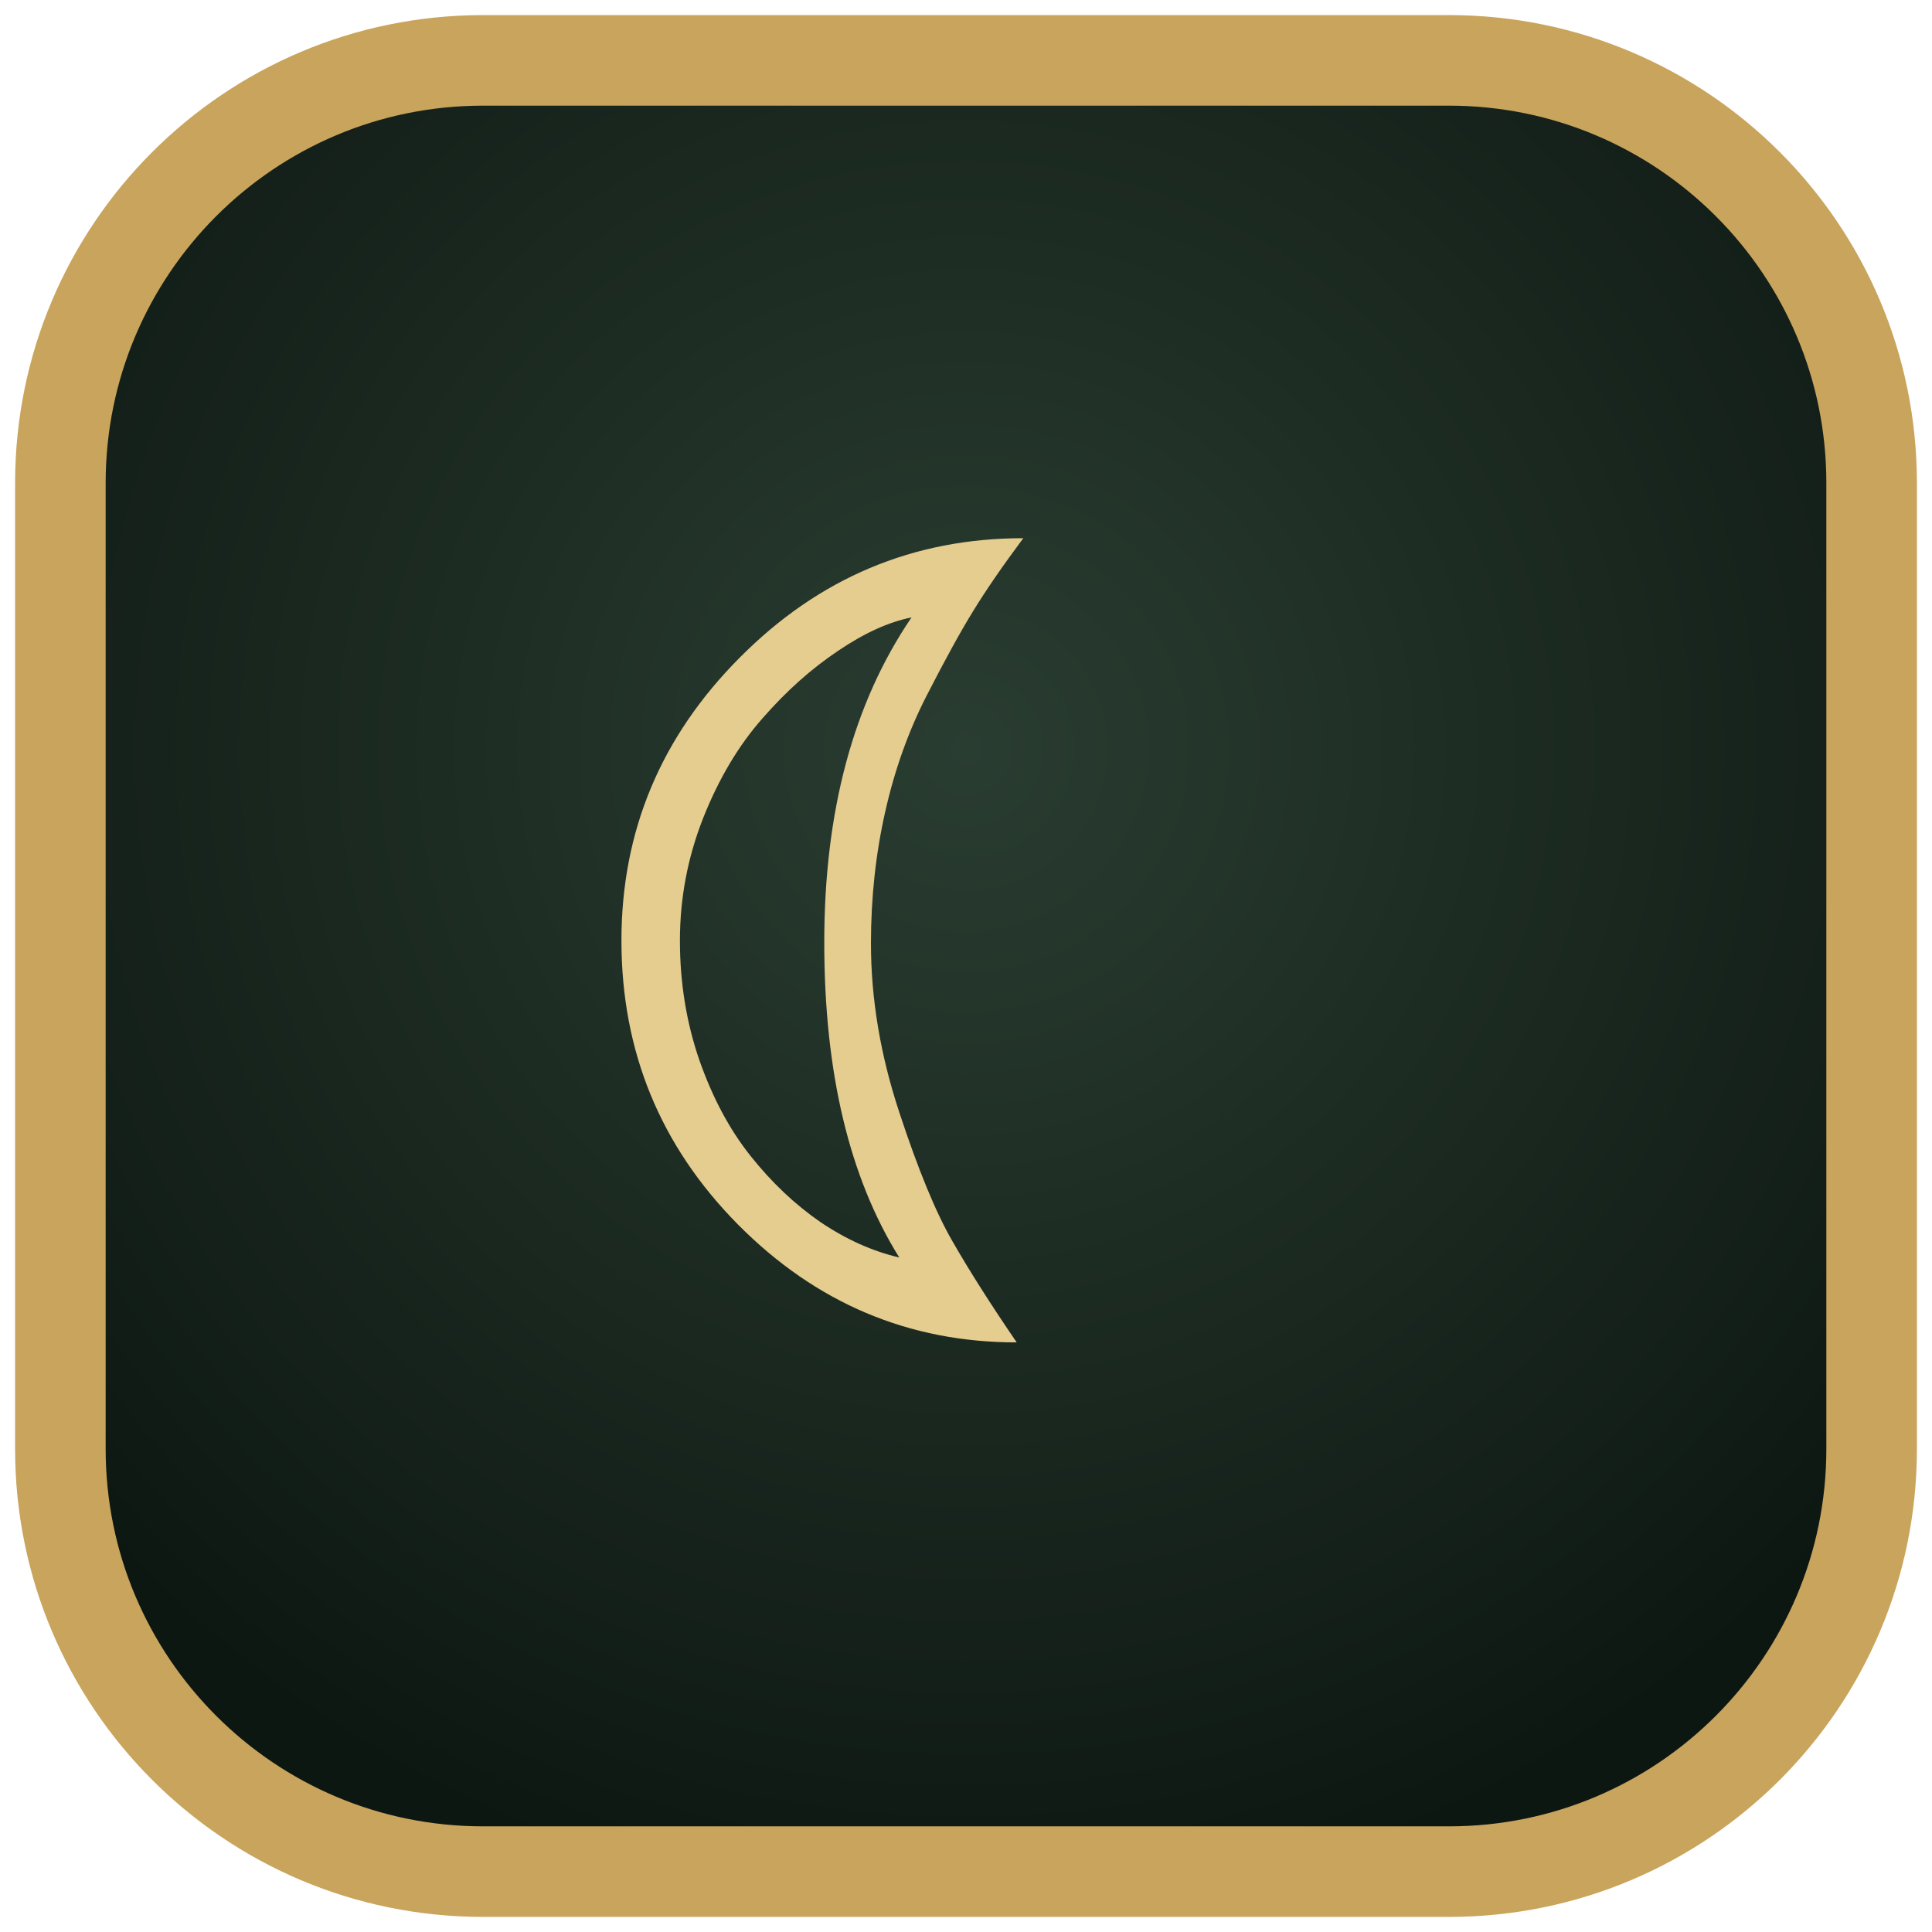
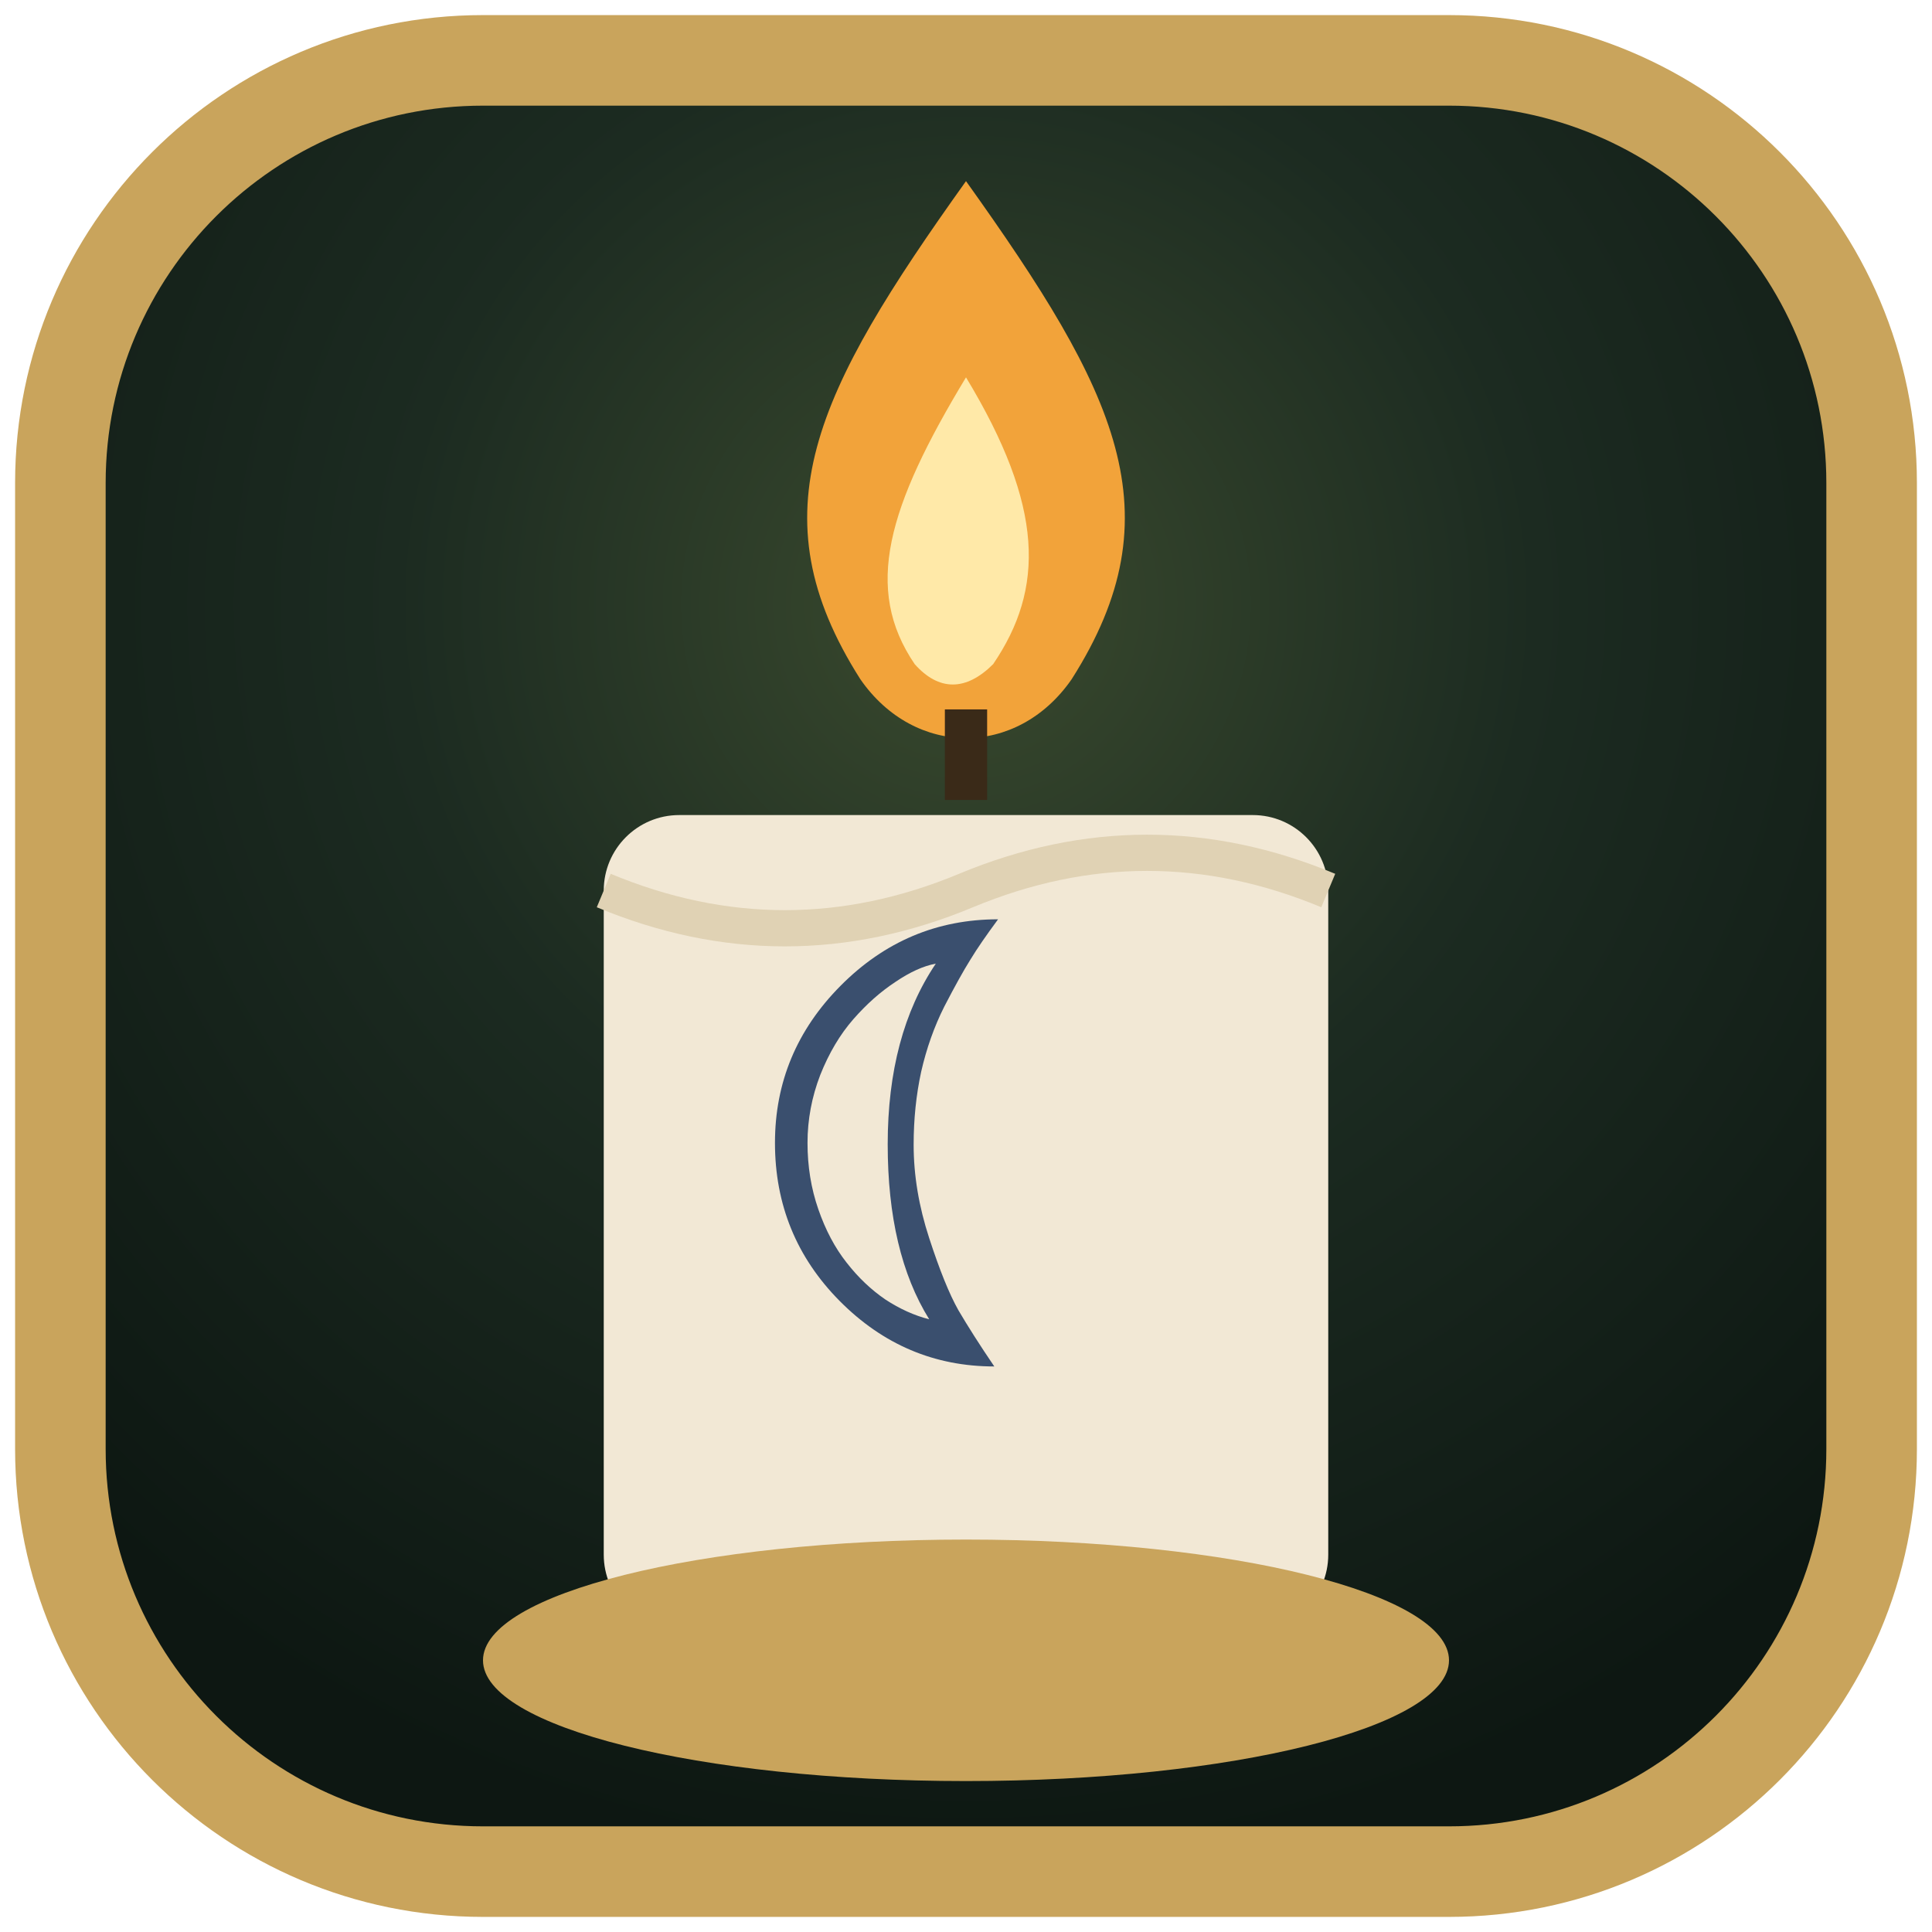
<svg xmlns="http://www.w3.org/2000/svg" viewBox="0 0 64 64">
  <defs>
-     <radialGradient id="g" cx="50%" cy="38%" r="65%">
-       <stop offset="0" stop-color="#2a3d31" />
+     <radialGradient id="g" cx="50%" cy="30%" r="70%">
+       <stop offset="0" stop-color="#3a4a2e" />
+       <stop offset=".45" stop-color="#1c2b21" />
      <stop offset="1" stop-color="#0d1712" />
    </radialGradient>
  </defs>
  <rect x="2" y="2" width="60" height="60" rx="14" fill="url(#g)" stroke="#C9A45C" stroke-width="3" />
-   <text x="32" y="44" text-anchor="middle" font-size="36" font-family="Noto Serif TC, Songti TC, PMingLiU, serif" font-weight="700" fill="#E5CC8F">☾</text>
+   <path d="M32 6c5 7 7 11 3.5 16.5-1.8 2.6-5.2 2.6-7 0C25 17 27 13 32 6z" fill="#F2A33A" />
+   <path d="M32 12.5c2.6 4.3 2.6 7 .9 9.5-.9.9-1.8.9-2.6 0-1.7-2.5-.9-5.2 1.7-9.5z" fill="#FFE9A8" />
+   <path d="M32 23.5v3" stroke="#3a2a18" stroke-width="1.4" />
+   <rect x="20.0" y="27" width="24" height="27" rx="2.5" fill="#F2E8D5" />
+   <path d="M20.0 29.5q6.0 2.5 12.0 0t12.0 0" fill="none" stroke="#E0D2B4" stroke-width="1.2" />
+   <text x="32" y="45" text-anchor="middle" font-size="20" font-family="Noto Serif TC, Songti TC, PMingLiU, serif" font-weight="700" fill="#3a4f6e">☾</text>
+   <ellipse cx="32" cy="55" rx="16" ry="4" fill="#C9A45C" />
</svg>
